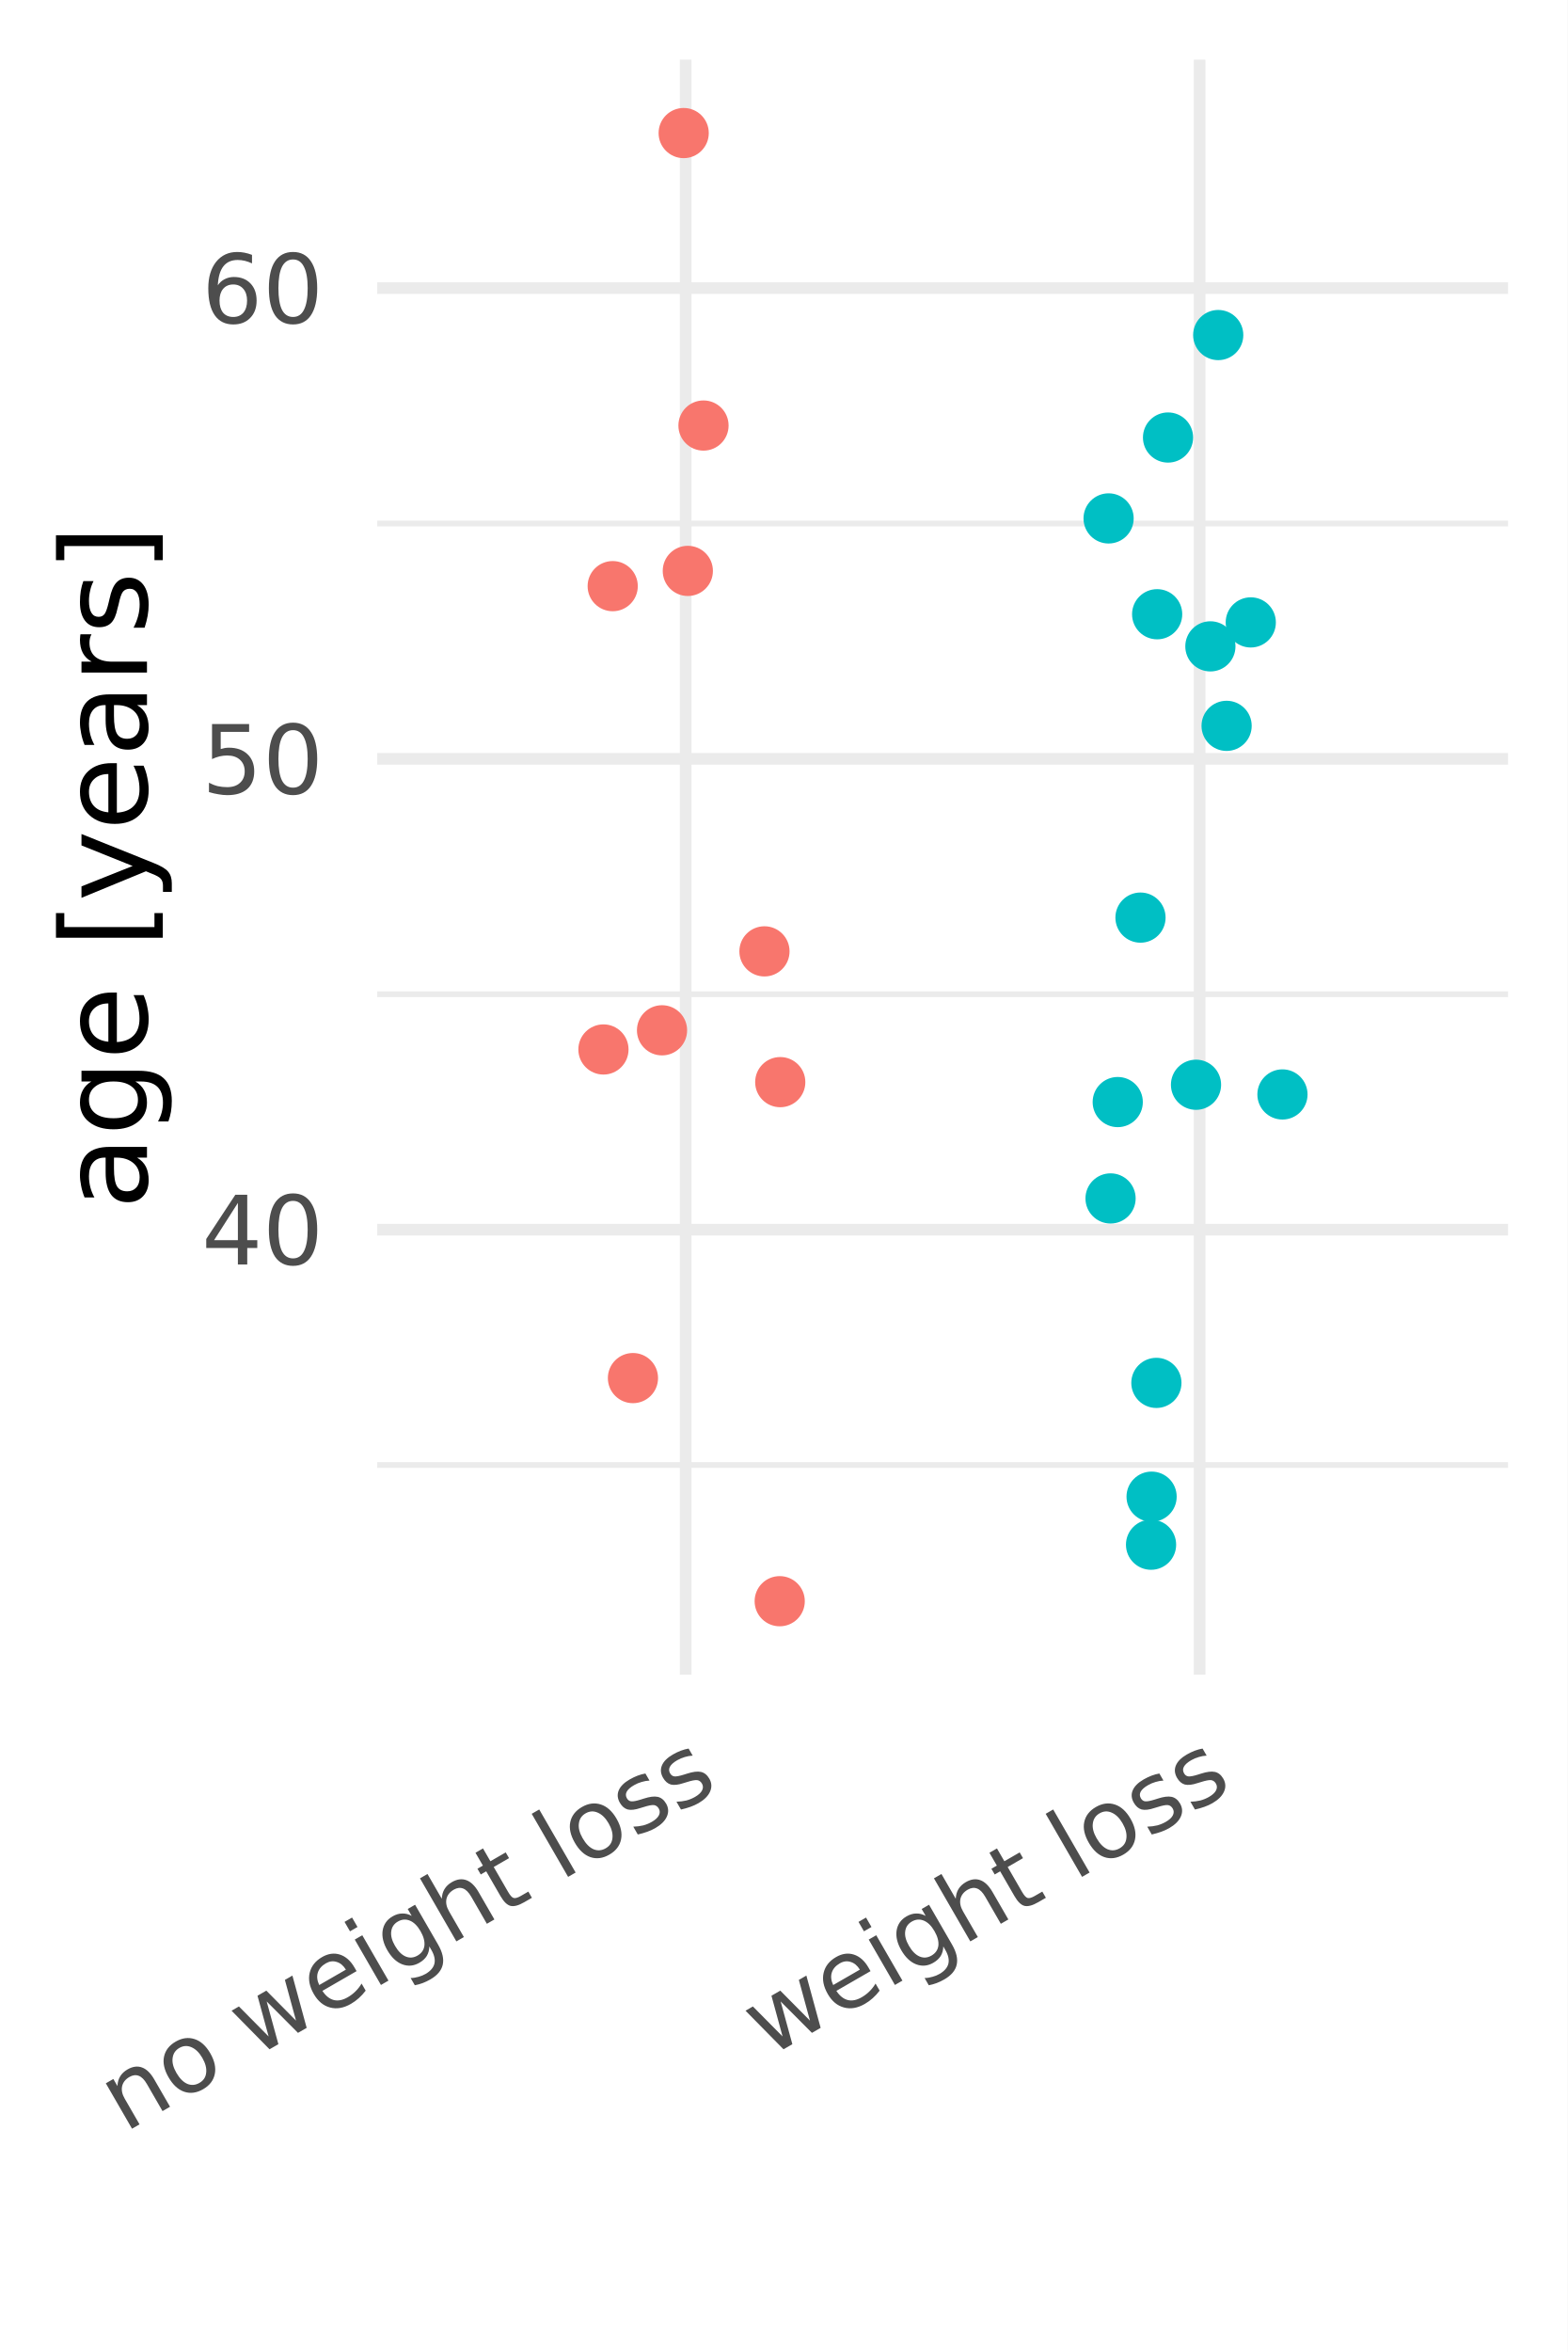
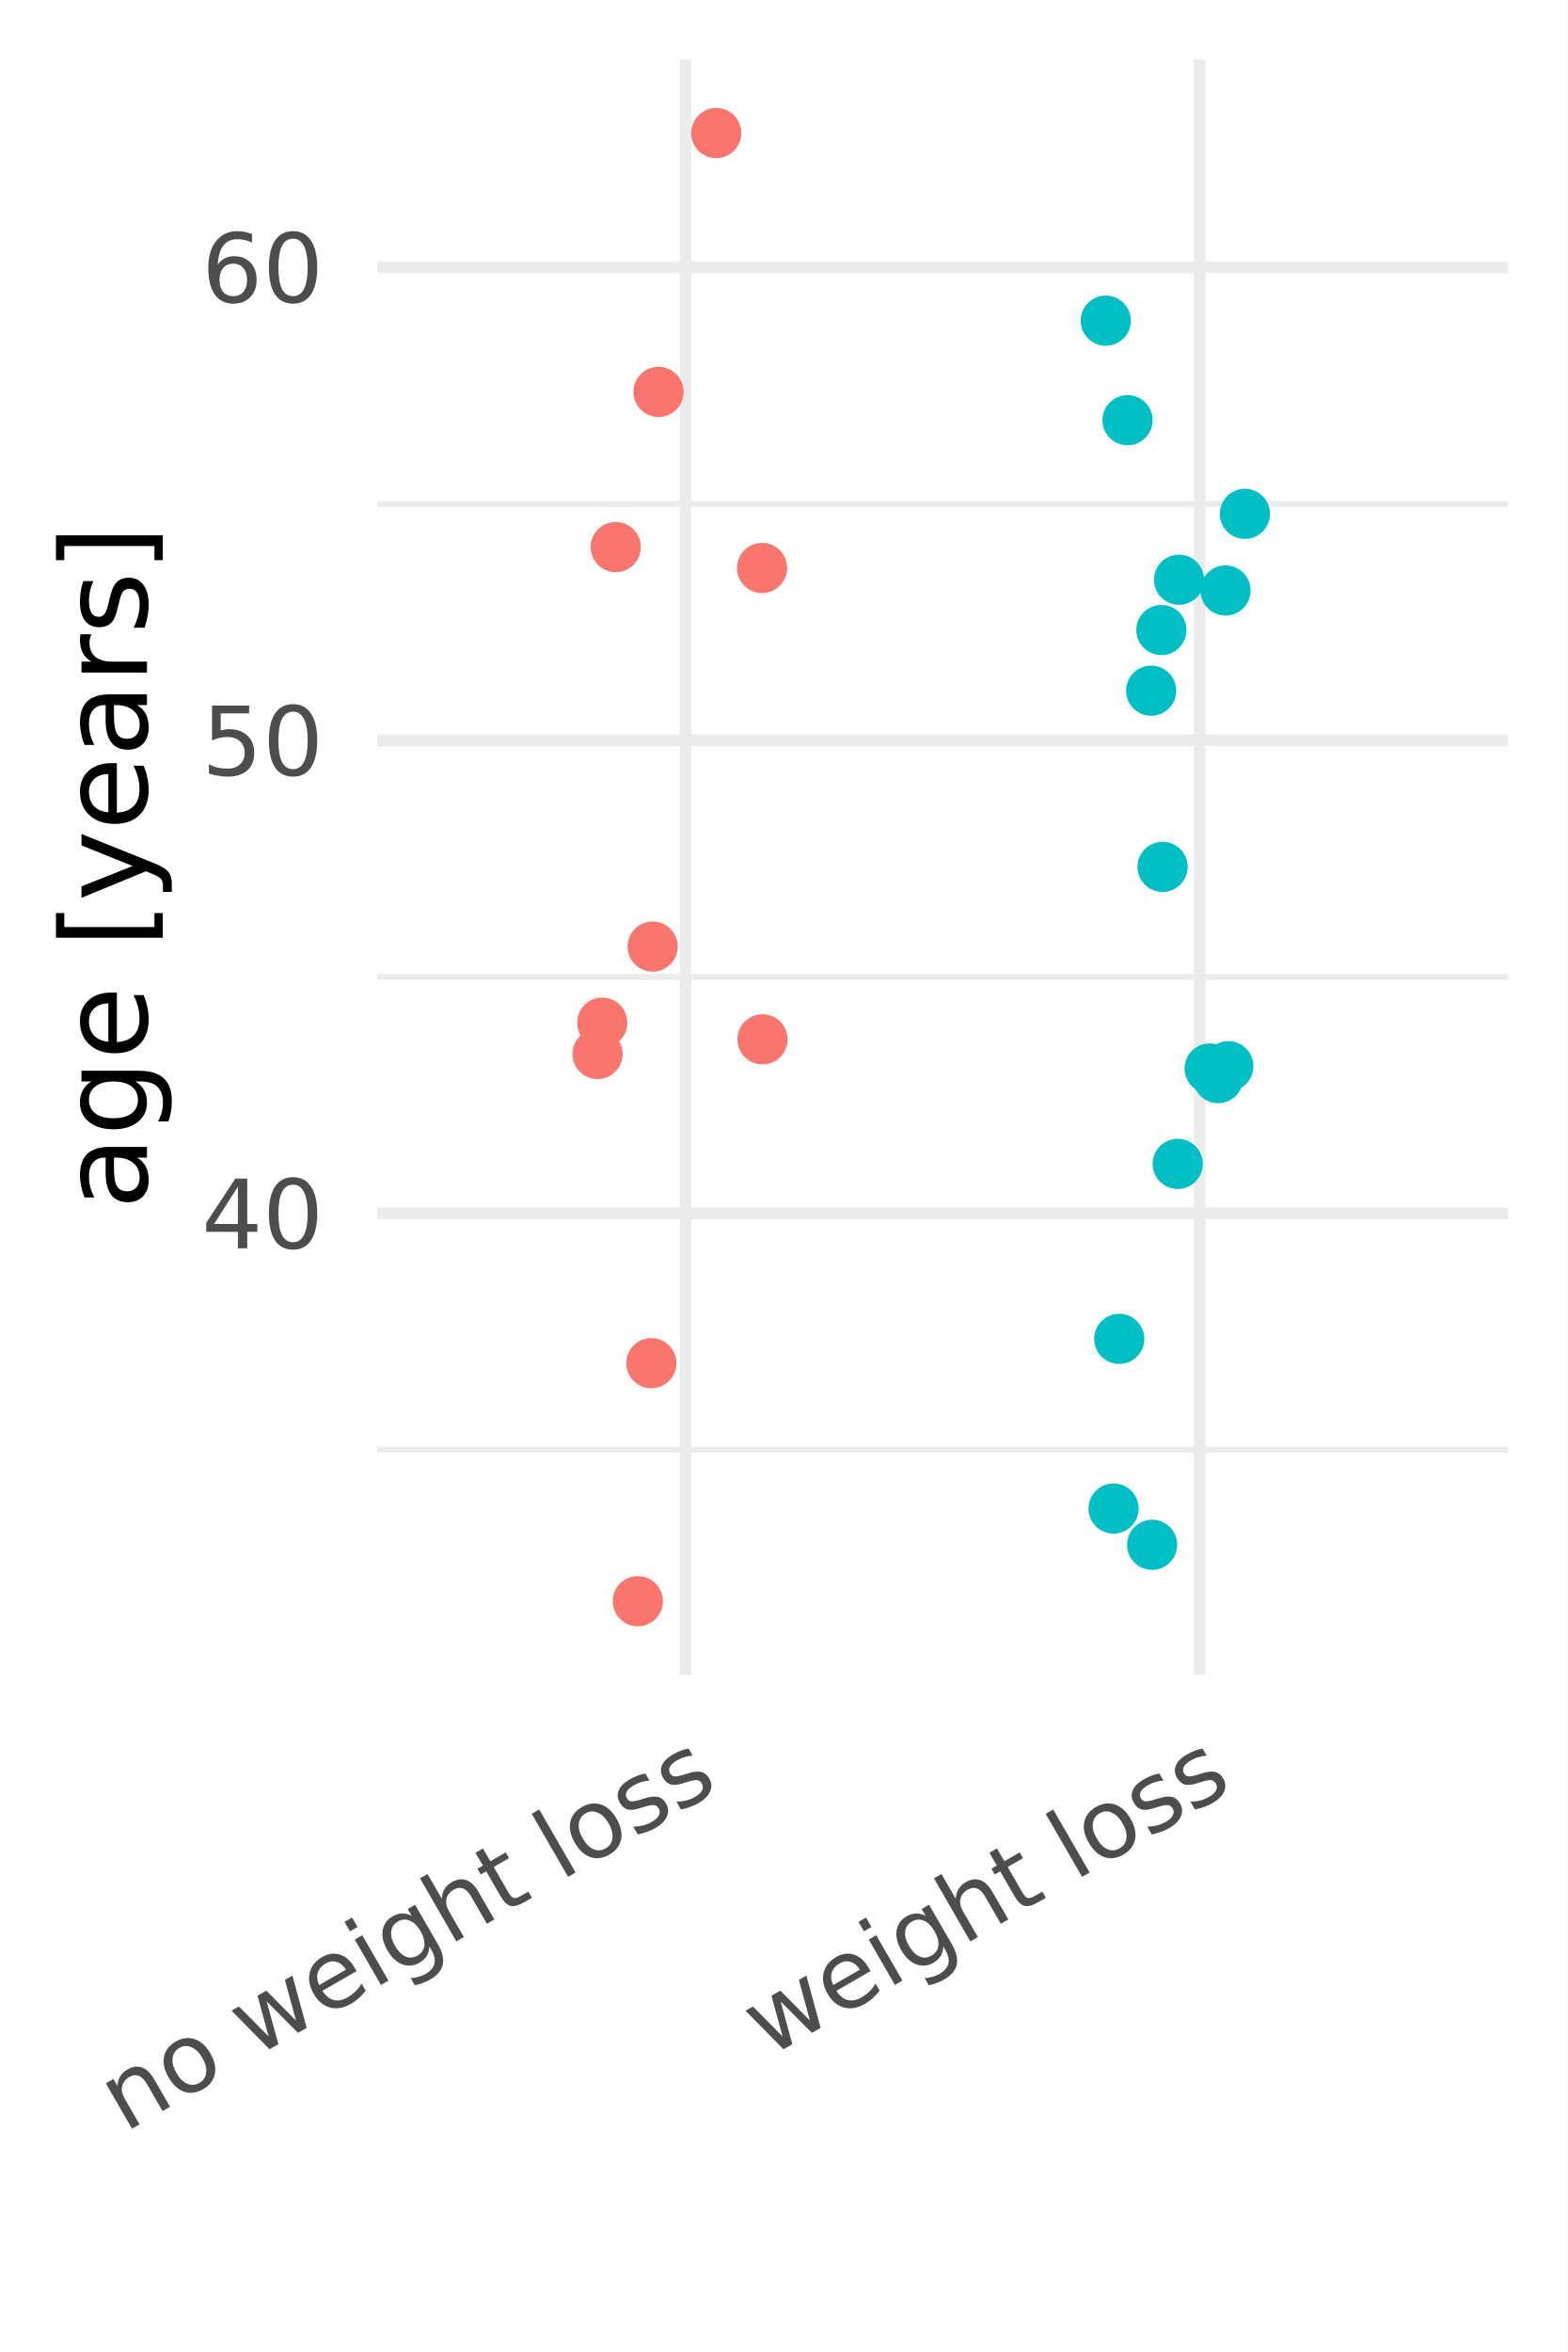
<svg xmlns="http://www.w3.org/2000/svg" class="svglite" width="144.00pt" height="216.00pt" viewBox="0 0 144.00 216.00">
  <defs>
    <style type="text/css">
    .svglite line, .svglite polyline, .svglite polygon, .svglite path, .svglite rect, .svglite circle {
      fill: none;
      stroke: #000000;
      stroke-linecap: round;
      stroke-linejoin: round;
      stroke-miterlimit: 10.00;
    }
  </style>
  </defs>
  <rect width="100%" height="100%" style="stroke: none; fill: #FFFFFF;" />
  <defs>
    <clipPath id="cpMC4wMHwxNDQuMDB8MC4wMHwyMTYuMDA=">
      <rect x="0.00" y="0.00" width="144.00" height="216.00" />
    </clipPath>
  </defs>
  <g clip-path="url(#cpMC4wMHwxNDQuMDB8MC4wMHwyMTYuMDA=)">
</g>
  <defs>
    <clipPath id="cpMzQuNjV8MTM4LjUyfDUuNDh8MTUzLjc5">
      <rect x="34.65" y="5.48" width="103.87" height="148.31" />
    </clipPath>
  </defs>
  <g clip-path="url(#cpMzQuNjV8MTM4LjUyfDUuNDh8MTUzLjc5)">
-     <polyline points="34.65,134.54 138.52,134.54 " style="stroke-width: 0.53; stroke: #EBEBEB; stroke-linecap: butt;" />
-     <polyline points="34.65,91.31 138.52,91.31 " style="stroke-width: 0.53; stroke: #EBEBEB; stroke-linecap: butt;" />
-     <polyline points="34.65,48.08 138.52,48.08 " style="stroke-width: 0.53; stroke: #EBEBEB; stroke-linecap: butt;" />
-     <polyline points="34.65,112.93 138.52,112.93 " style="stroke-width: 1.07; stroke: #EBEBEB; stroke-linecap: butt;" />
-     <polyline points="34.65,69.69 138.52,69.69 " style="stroke-width: 1.07; stroke: #EBEBEB; stroke-linecap: butt;" />
-     <polyline points="34.65,26.46 138.52,26.46 " style="stroke-width: 1.07; stroke: #EBEBEB; stroke-linecap: butt;" />
+     <polyline points="34.65,133.15 138.52,133.15 " style="stroke-width: 0.53; stroke: #EBEBEB; stroke-linecap: butt;" />
+     <polyline points="34.65,89.71 138.52,89.71 " style="stroke-width: 0.53; stroke: #EBEBEB; stroke-linecap: butt;" />
+     <polyline points="34.65,46.27 138.52,46.27 " style="stroke-width: 0.53; stroke: #EBEBEB; stroke-linecap: butt;" />
+     <polyline points="34.65,111.43 138.52,111.43 " style="stroke-width: 1.07; stroke: #EBEBEB; stroke-linecap: butt;" />
+     <polyline points="34.65,67.99 138.52,67.99 " style="stroke-width: 1.07; stroke: #EBEBEB; stroke-linecap: butt;" />
+     <polyline points="34.65,24.55 138.52,24.55 " style="stroke-width: 1.07; stroke: #EBEBEB; stroke-linecap: butt;" />
    <polyline points="62.98,153.79 62.98,5.48 " style="stroke-width: 1.07; stroke: #EBEBEB; stroke-linecap: butt;" />
    <polyline points="110.19,153.79 110.19,5.48 " style="stroke-width: 1.07; stroke: #EBEBEB; stroke-linecap: butt;" />
-     <circle cx="111.18" cy="59.36" r="1.95" style="stroke-width: 0.71; stroke: #00BFC4; fill: #00BFC4;" />
-     <circle cx="102.01" cy="110.06" r="1.95" style="stroke-width: 0.71; stroke: #00BFC4; fill: #00BFC4;" />
-     <circle cx="111.90" cy="30.77" r="1.95" style="stroke-width: 0.71; stroke: #00BFC4; fill: #00BFC4;" />
-     <circle cx="106.29" cy="56.41" r="1.95" style="stroke-width: 0.71; stroke: #00BFC4; fill: #00BFC4;" />
-     <circle cx="105.78" cy="137.45" r="1.95" style="stroke-width: 0.71; stroke: #00BFC4; fill: #00BFC4;" />
-     <circle cx="104.76" cy="84.27" r="1.95" style="stroke-width: 0.71; stroke: #00BFC4; fill: #00BFC4;" />
-     <circle cx="117.80" cy="100.51" r="1.95" style="stroke-width: 0.71; stroke: #00BFC4; fill: #00BFC4;" />
-     <circle cx="107.29" cy="40.18" r="1.95" style="stroke-width: 0.71; stroke: #00BFC4; fill: #00BFC4;" />
-     <circle cx="105.73" cy="141.86" r="1.95" style="stroke-width: 0.71; stroke: #00BFC4; fill: #00BFC4;" />
-     <circle cx="114.89" cy="57.16" r="1.95" style="stroke-width: 0.71; stroke: #00BFC4; fill: #00BFC4;" />
-     <circle cx="101.83" cy="47.61" r="1.95" style="stroke-width: 0.71; stroke: #00BFC4; fill: #00BFC4;" />
-     <circle cx="106.22" cy="127.00" r="1.95" style="stroke-width: 0.71; stroke: #00BFC4; fill: #00BFC4;" />
-     <circle cx="102.67" cy="101.21" r="1.95" style="stroke-width: 0.71; stroke: #00BFC4; fill: #00BFC4;" />
-     <circle cx="109.86" cy="99.62" r="1.95" style="stroke-width: 0.71; stroke: #00BFC4; fill: #00BFC4;" />
-     <circle cx="112.67" cy="66.66" r="1.95" style="stroke-width: 0.71; stroke: #00BFC4; fill: #00BFC4;" />
-     <circle cx="71.67" cy="99.38" r="1.95" style="stroke-width: 0.71; stroke: #F8766D; fill: #F8766D;" />
-     <circle cx="62.80" cy="12.22" r="1.95" style="stroke-width: 0.71; stroke: #F8766D; fill: #F8766D;" />
-     <circle cx="64.62" cy="39.08" r="1.95" style="stroke-width: 0.71; stroke: #F8766D; fill: #F8766D;" />
-     <circle cx="70.22" cy="87.37" r="1.95" style="stroke-width: 0.71; stroke: #F8766D; fill: #F8766D;" />
-     <circle cx="56.28" cy="53.83" r="1.95" style="stroke-width: 0.71; stroke: #F8766D; fill: #F8766D;" />
-     <circle cx="63.18" cy="52.43" r="1.95" style="stroke-width: 0.71; stroke: #F8766D; fill: #F8766D;" />
-     <circle cx="58.14" cy="126.56" r="1.95" style="stroke-width: 0.71; stroke: #F8766D; fill: #F8766D;" />
-     <circle cx="60.81" cy="94.62" r="1.95" style="stroke-width: 0.71; stroke: #F8766D; fill: #F8766D;" />
-     <circle cx="71.62" cy="147.05" r="1.95" style="stroke-width: 0.71; stroke: #F8766D; fill: #F8766D;" />
-     <circle cx="55.43" cy="96.38" r="1.95" style="stroke-width: 0.71; stroke: #F8766D; fill: #F8766D;" />
+     <circle cx="106.68" cy="57.86" r="1.95" style="stroke-width: 0.71; stroke: #00BFC4; fill: #00BFC4;" />
+     <circle cx="108.18" cy="106.89" r="1.95" style="stroke-width: 0.71; stroke: #00BFC4; fill: #00BFC4;" />
+     <circle cx="101.57" cy="29.45" r="1.95" style="stroke-width: 0.71; stroke: #00BFC4; fill: #00BFC4;" />
+     <circle cx="112.57" cy="54.23" r="1.95" style="stroke-width: 0.71; stroke: #00BFC4; fill: #00BFC4;" />
+     <circle cx="102.29" cy="138.54" r="1.95" style="stroke-width: 0.71; stroke: #00BFC4; fill: #00BFC4;" />
+     <circle cx="106.79" cy="79.61" r="1.95" style="stroke-width: 0.71; stroke: #00BFC4; fill: #00BFC4;" />
+     <circle cx="112.83" cy="97.92" r="1.95" style="stroke-width: 0.71; stroke: #00BFC4; fill: #00BFC4;" />
+     <circle cx="103.57" cy="38.59" r="1.95" style="stroke-width: 0.71; stroke: #00BFC4; fill: #00BFC4;" />
+     <circle cx="105.83" cy="141.87" r="1.95" style="stroke-width: 0.71; stroke: #00BFC4; fill: #00BFC4;" />
+     <circle cx="108.30" cy="53.24" r="1.95" style="stroke-width: 0.71; stroke: #00BFC4; fill: #00BFC4;" />
+     <circle cx="114.35" cy="47.19" r="1.95" style="stroke-width: 0.71; stroke: #00BFC4; fill: #00BFC4;" />
+     <circle cx="102.81" cy="122.96" r="1.95" style="stroke-width: 0.71; stroke: #00BFC4; fill: #00BFC4;" />
+     <circle cx="111.11" cy="98.13" r="1.95" style="stroke-width: 0.71; stroke: #00BFC4; fill: #00BFC4;" />
+     <circle cx="111.89" cy="99.01" r="1.95" style="stroke-width: 0.71; stroke: #00BFC4; fill: #00BFC4;" />
+     <circle cx="105.74" cy="63.43" r="1.95" style="stroke-width: 0.71; stroke: #00BFC4; fill: #00BFC4;" />
+     <circle cx="54.89" cy="96.79" r="1.95" style="stroke-width: 0.71; stroke: #F8766D; fill: #F8766D;" />
+     <circle cx="65.79" cy="12.22" r="1.95" style="stroke-width: 0.71; stroke: #F8766D; fill: #F8766D;" />
+     <circle cx="60.49" cy="35.99" r="1.95" style="stroke-width: 0.71; stroke: #F8766D; fill: #F8766D;" />
+     <circle cx="59.95" cy="86.93" r="1.95" style="stroke-width: 0.71; stroke: #F8766D; fill: #F8766D;" />
+     <circle cx="56.56" cy="50.24" r="1.95" style="stroke-width: 0.71; stroke: #F8766D; fill: #F8766D;" />
+     <circle cx="70.00" cy="52.16" r="1.95" style="stroke-width: 0.71; stroke: #F8766D; fill: #F8766D;" />
+     <circle cx="59.83" cy="125.19" r="1.95" style="stroke-width: 0.71; stroke: #F8766D; fill: #F8766D;" />
+     <circle cx="55.32" cy="93.92" r="1.95" style="stroke-width: 0.71; stroke: #F8766D; fill: #F8766D;" />
+     <circle cx="58.59" cy="147.05" r="1.95" style="stroke-width: 0.71; stroke: #F8766D; fill: #F8766D;" />
+     <circle cx="70.04" cy="95.45" r="1.95" style="stroke-width: 0.71; stroke: #F8766D; fill: #F8766D;" />
  </g>
  <g clip-path="url(#cpMC4wMHwxNDQuMDB8MC4wMHwyMTYuMDA=)">
-     <text x="29.72" y="116.13" text-anchor="end" style="font-size: 8.80px; fill: #4D4D4D; font-family: DejaVu Sans;" textLength="11.19px" lengthAdjust="spacingAndGlyphs">40</text>
-     <text x="29.72" y="72.90" text-anchor="end" style="font-size: 8.80px; fill: #4D4D4D; font-family: DejaVu Sans;" textLength="11.19px" lengthAdjust="spacingAndGlyphs">50</text>
-     <text x="29.72" y="29.67" text-anchor="end" style="font-size: 8.80px; fill: #4D4D4D; font-family: DejaVu Sans;" textLength="11.19px" lengthAdjust="spacingAndGlyphs">60</text>
+     <text x="29.72" y="114.64" text-anchor="end" style="font-size: 8.80px; fill: #4D4D4D; font-family: DejaVu Sans;" textLength="11.19px" lengthAdjust="spacingAndGlyphs">40</text>
+     <text x="29.72" y="71.20" text-anchor="end" style="font-size: 8.80px; fill: #4D4D4D; font-family: DejaVu Sans;" textLength="11.19px" lengthAdjust="spacingAndGlyphs">50</text>
+     <text x="29.72" y="27.76" text-anchor="end" style="font-size: 8.80px; fill: #4D4D4D; font-family: DejaVu Sans;" textLength="11.19px" lengthAdjust="spacingAndGlyphs">60</text>
    <text transform="translate(66.19,164.28) rotate(-30)" text-anchor="end" style="font-size: 8.80px; fill: #4D4D4D; font-family: DejaVu Sans;" textLength="63.22px" lengthAdjust="spacingAndGlyphs">no weight loss</text>
    <text transform="translate(113.40,164.28) rotate(-30)" text-anchor="end" style="font-size: 8.80px; fill: #4D4D4D; font-family: DejaVu Sans;" textLength="49.46px" lengthAdjust="spacingAndGlyphs">weight loss</text>
    <text transform="translate(13.50,79.64) rotate(-90)" text-anchor="middle" style="font-size: 11.00px; font-family: DejaVu Sans;" textLength="62.84px" lengthAdjust="spacingAndGlyphs">age [years]</text>
  </g>
</svg>
